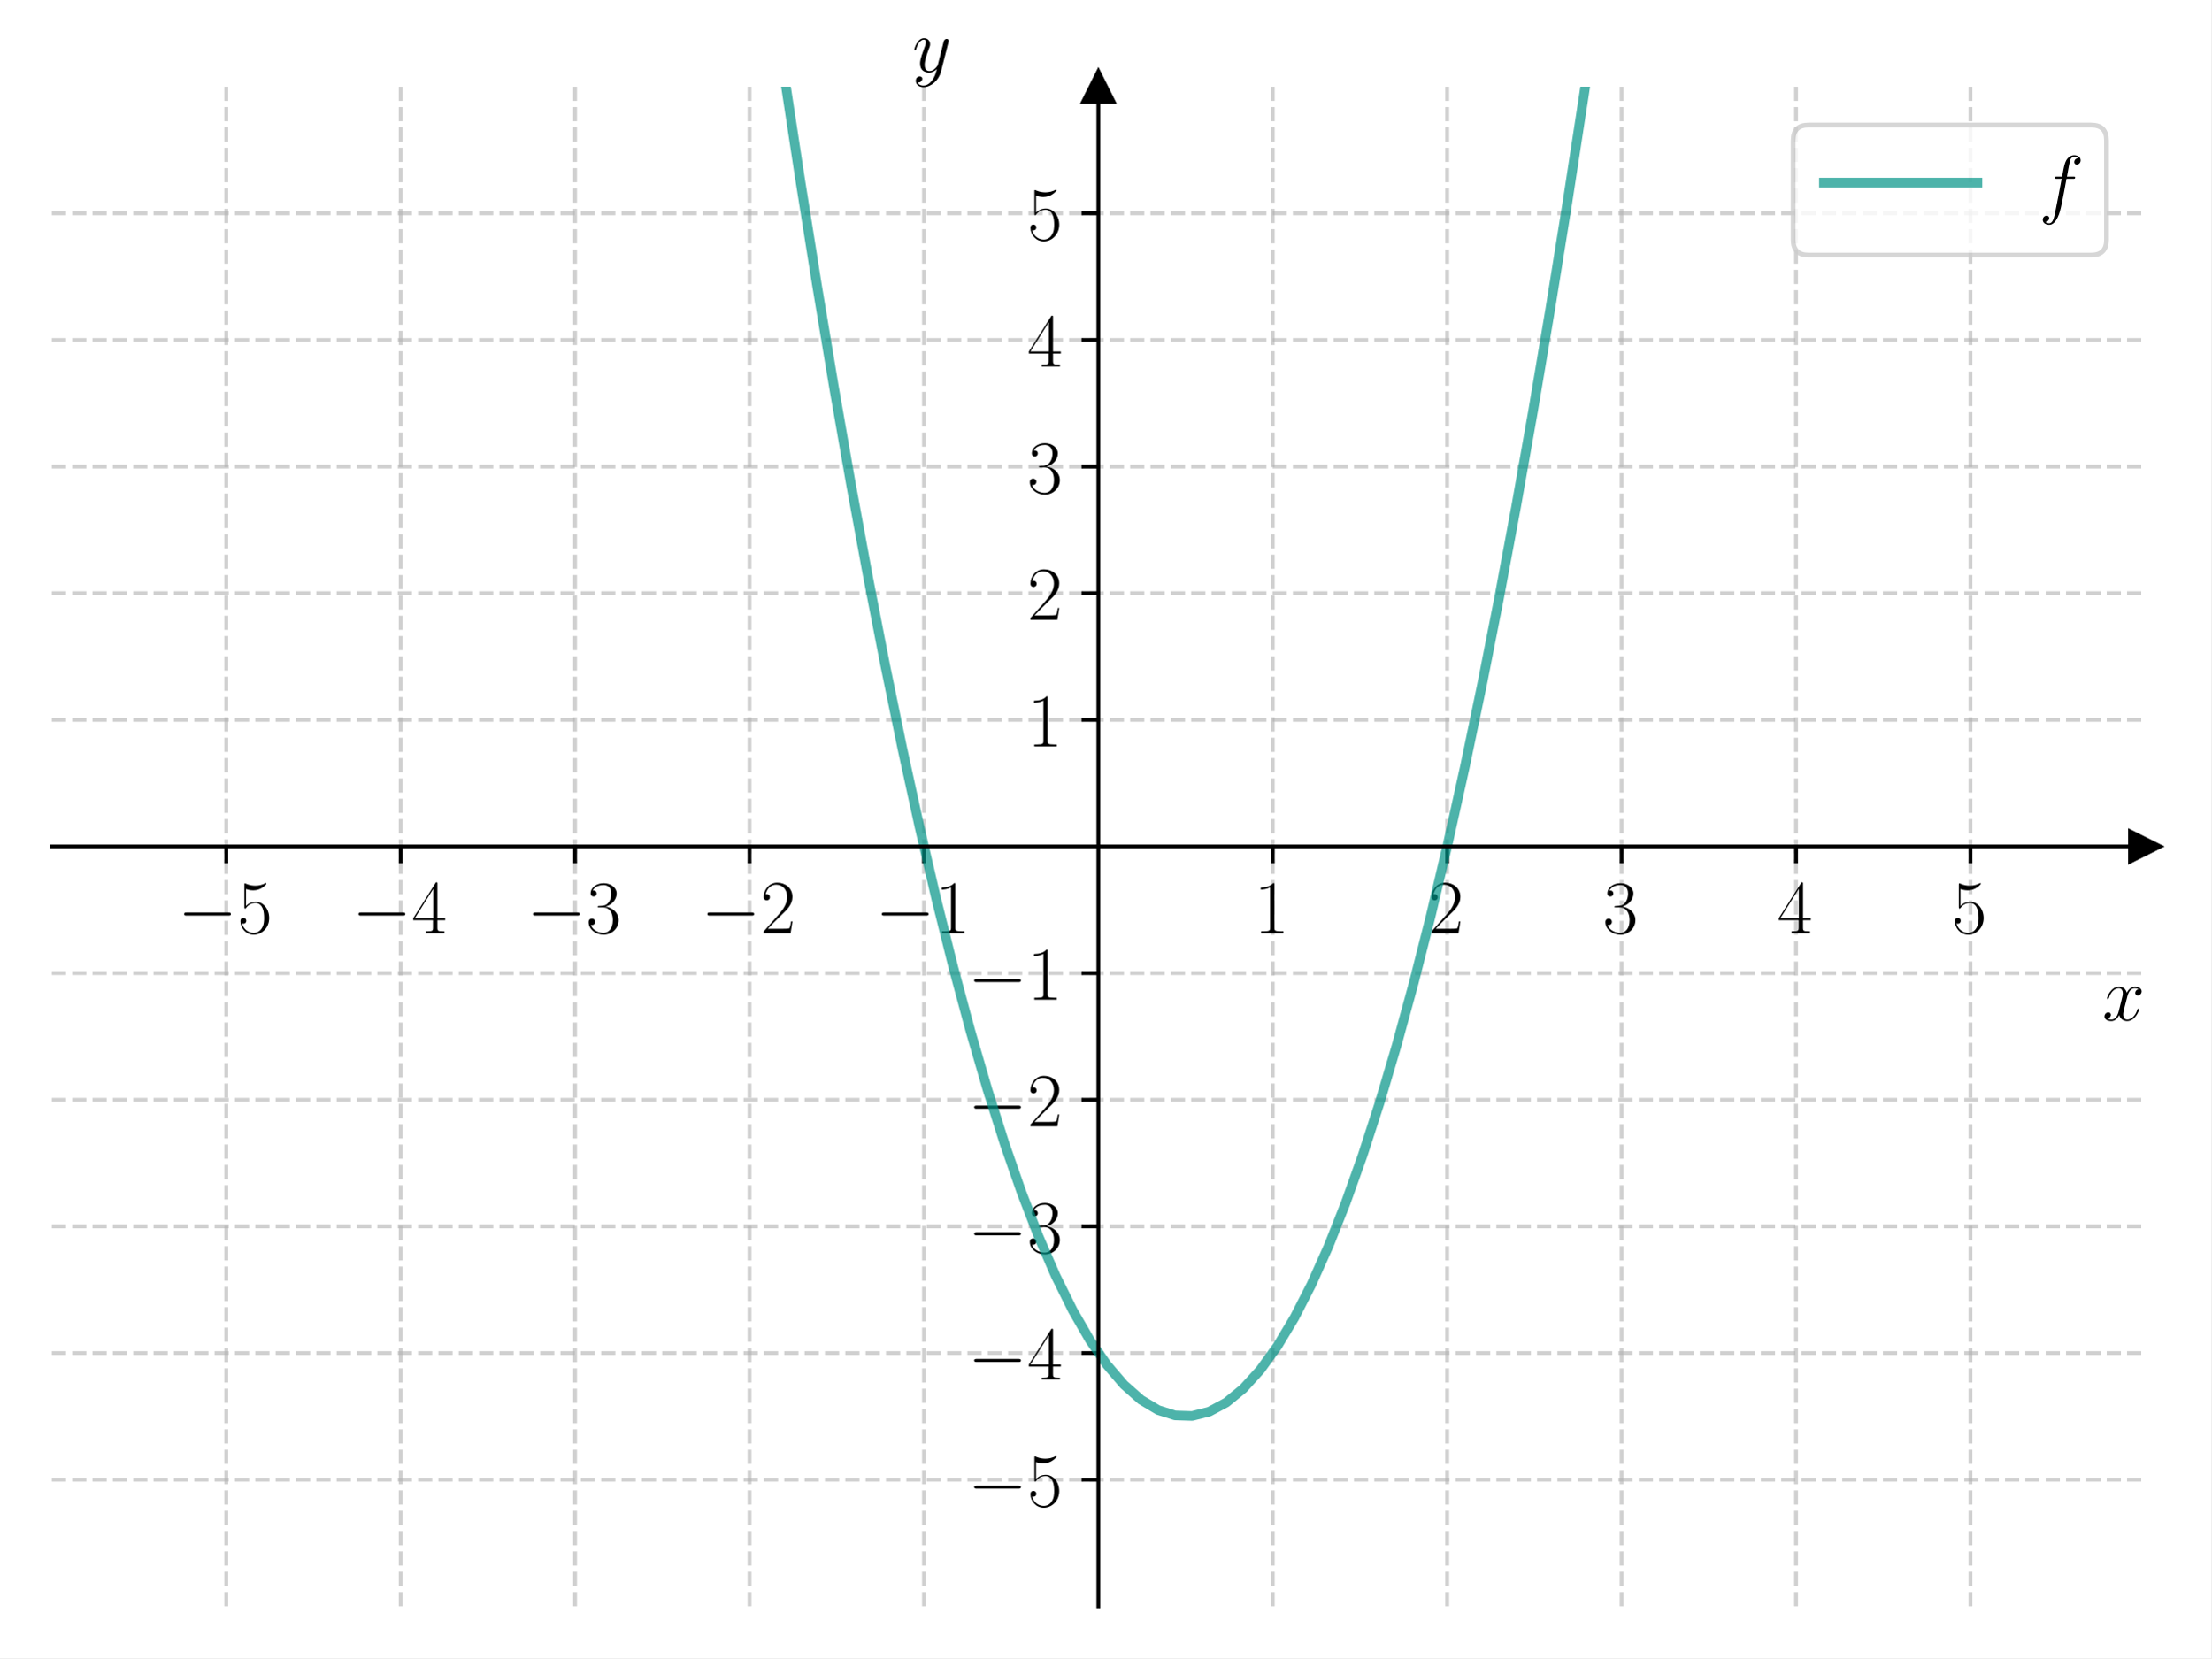
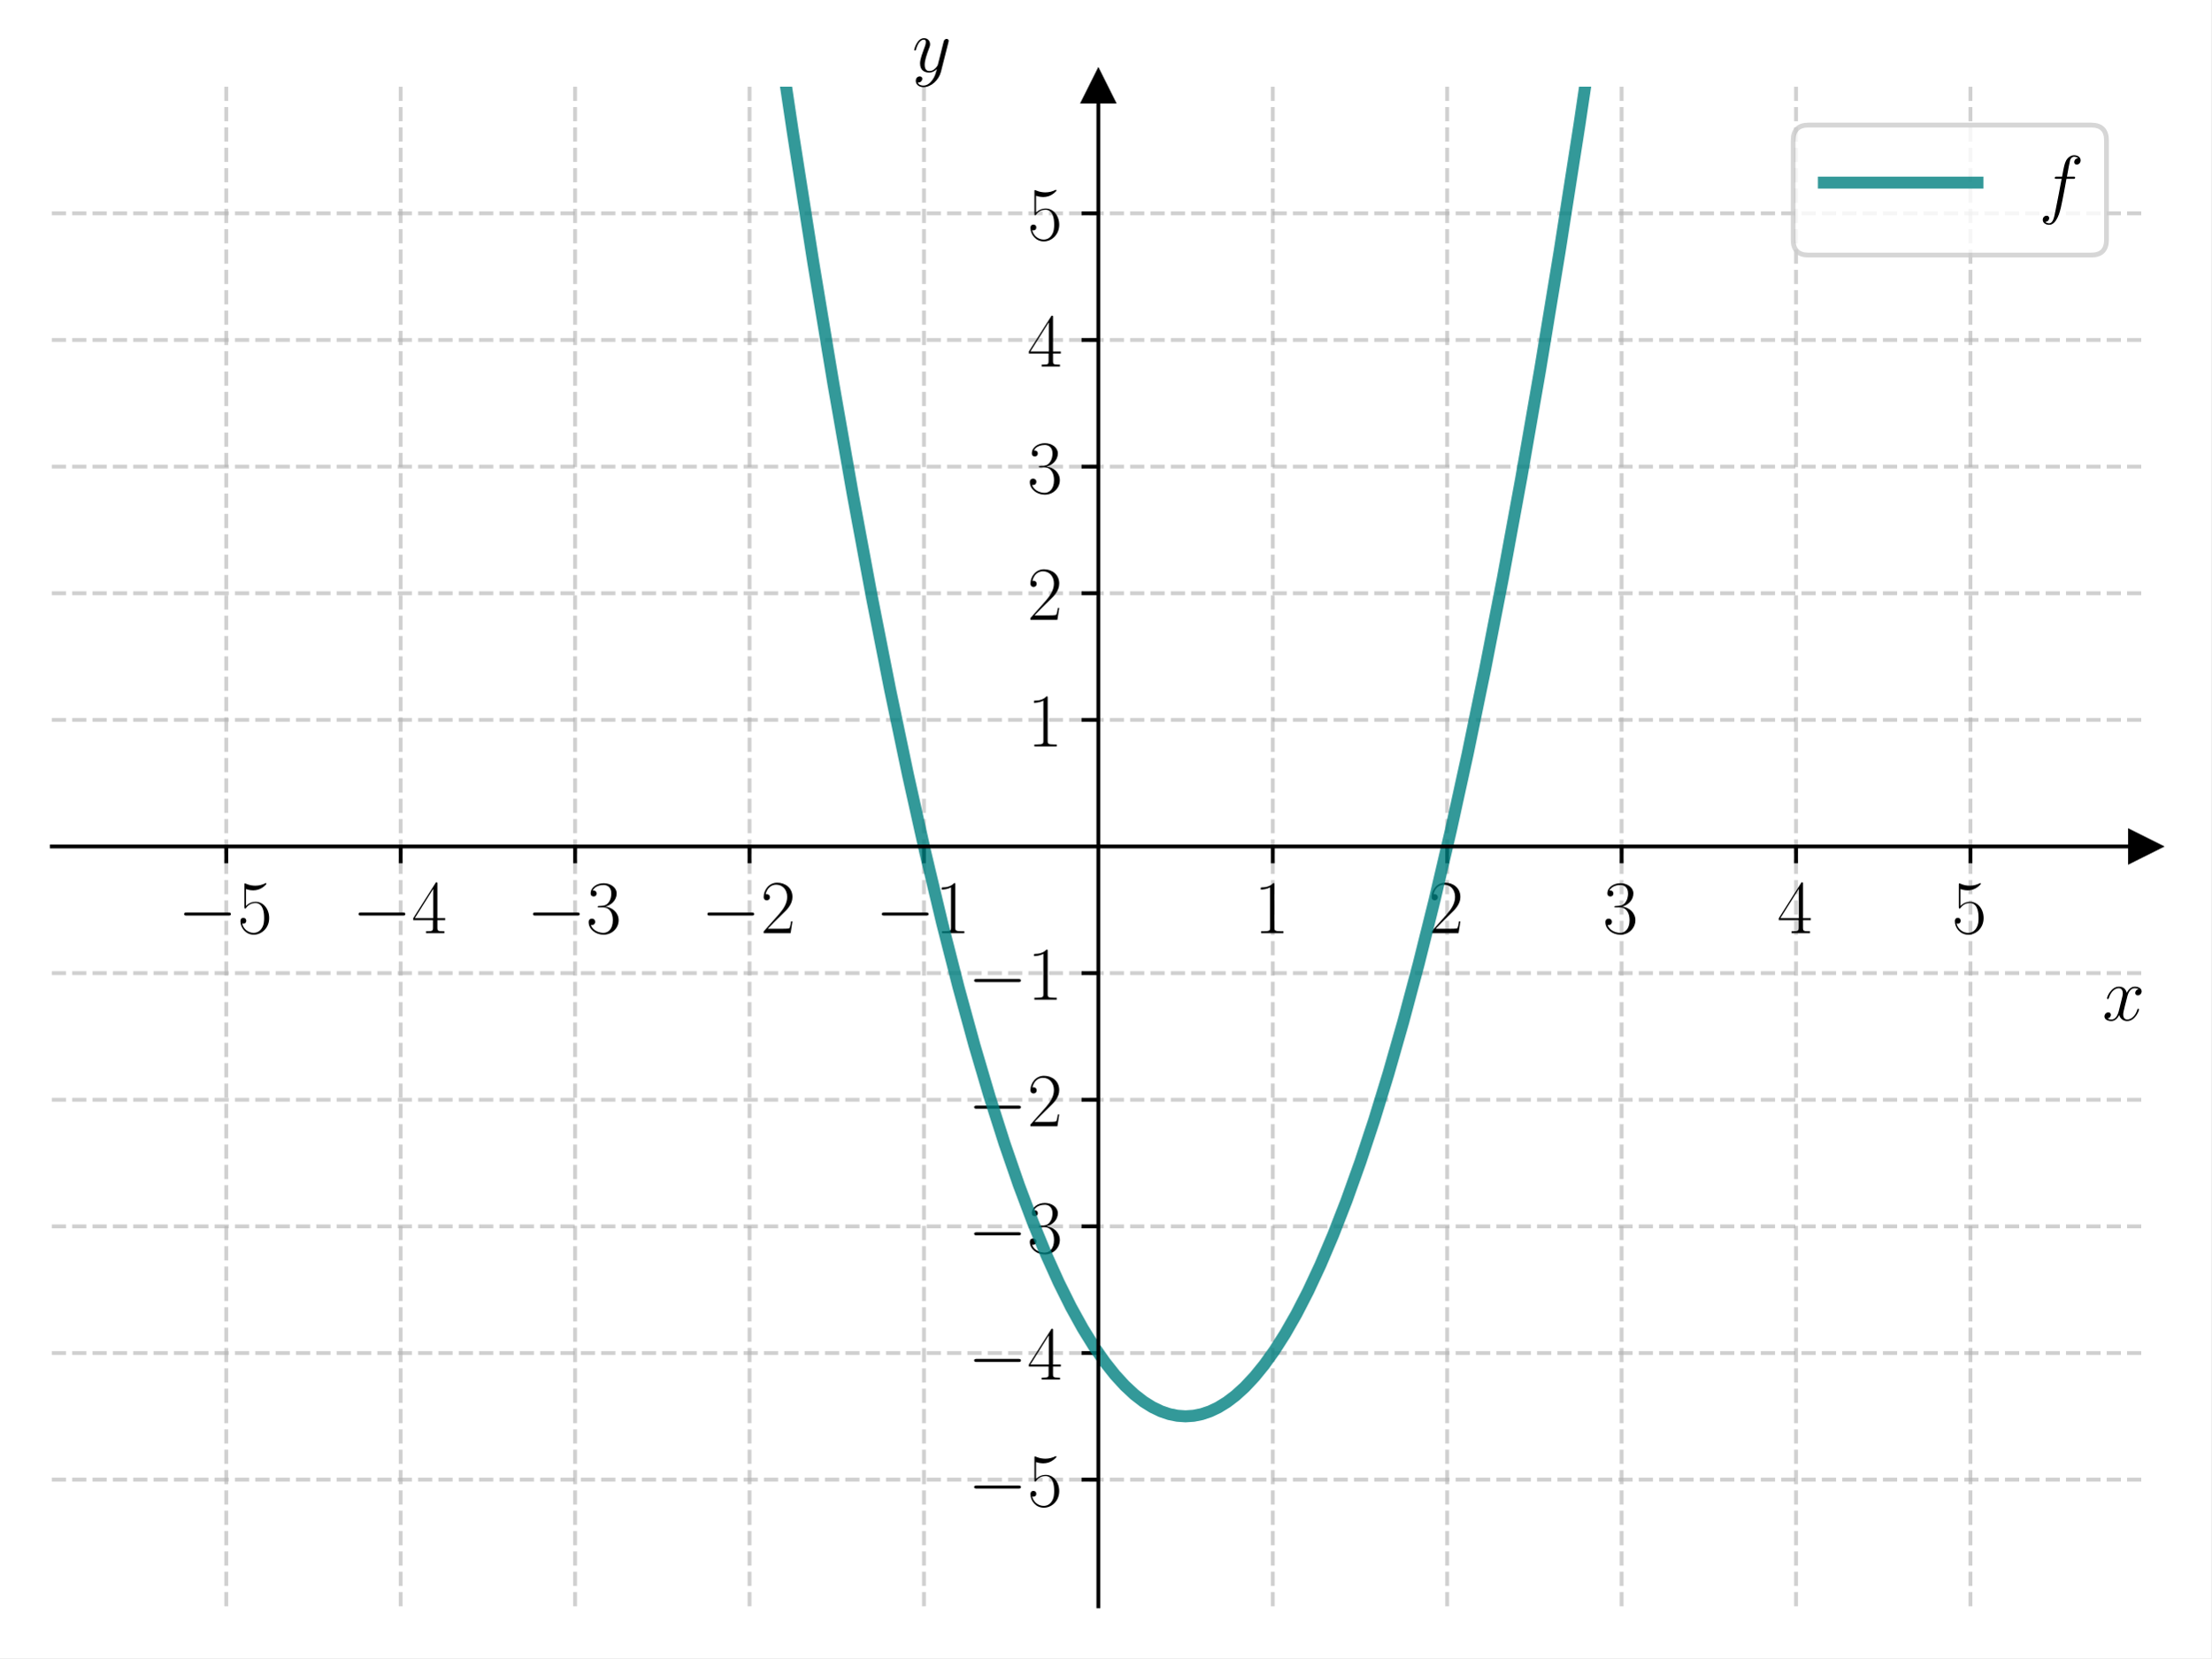
<svg xmlns="http://www.w3.org/2000/svg" xmlns:xlink="http://www.w3.org/1999/xlink" width="460.8pt" height="345.6pt" viewBox="0 0 460.8 345.6" version="1.1">
  <defs>
    <style type="text/css">*{stroke-linejoin: round; stroke-linecap: butt}</style>
  </defs>
  <g id="figure_1">
    <g id="patch_1">
      <path d="M 0 345.6  L 460.8 345.6  L 460.8 0  L 0 0  z " style="fill: #ffffff" />
    </g>
    <g id="axes_1">
      <g id="patch_2">
        <path d="M 10.8 334.8  L 447 334.8  L 447 18.065  L 10.8 18.065  z " style="fill: #ffffff" />
      </g>
      <g id="matplotlib.axis_1">
        <g id="xtick_1">
          <g id="line2d_1">
-             <path d="M 47.15 334.8  L 47.15 18.065  " clip-path="url(#pdd7a47e45d)" style="fill: none; stroke-dasharray: 2.96,1.28; stroke-dashoffset: 0; stroke: #b0b0b0; stroke-opacity: 0.6; stroke-width: 0.8" />
+             <path d="M 47.15 334.8  L 47.15 18.065  " clip-path="url(#pdc01268797)" style="fill: none; stroke-dasharray: 2.96,1.28; stroke-dashoffset: 0; stroke: #b0b0b0; stroke-opacity: 0.6; stroke-width: 0.8" />
          </g>
          <g id="line2d_2">
            <defs>
-               <path id="mc57080e86e" d="M 0 0  L 0 3.5  " style="stroke: #000000; stroke-width: 0.8" />
+               <path id="mf09cd96d51" d="M 0 0  L 0 3.5  " style="stroke: #000000; stroke-width: 0.8" />
            </defs>
            <g>
-               <use xlink:href="#mc57080e86e" x="47.15" y="176.432" style="stroke: #000000; stroke-width: 0.8" />
+               <use xlink:href="#mf09cd96d51" x="47.15" y="176.432" style="stroke: #000000; stroke-width: 0.8" />
            </g>
          </g>
          <g id="text_1">
            <g transform="translate(37.04901 194.5019) scale(0.16 -0.16)">
              <defs>
                <path id="CMSY10-0" d="M 4218 1472  C 4326 1472 4442 1472 4442 1600  C 4442 1728 4326 1728 4218 1728  L 755 1728  C 646 1728 531 1728 531 1600  C 531 1472 646 1472 755 1472  L 4218 1472  z " transform="scale(0.015625)" />
                <path id="CMR17-35" d="M 730 3692  C 794 3666 1056 3584 1325 3584  C 1920 3584 2246 3911 2432 4100  C 2432 4157 2432 4192 2394 4192  C 2387 4192 2374 4192 2323 4163  C 2099 4058 1837 3973 1517 3973  C 1325 3973 1037 3999 723 4139  C 653 4171 640 4171 634 4171  C 602 4171 595 4164 595 4037  L 595 2203  C 595 2089 595 2057 659 2057  C 691 2057 704 2070 736 2114  C 941 2401 1222 2522 1542 2522  C 1766 2522 2246 2382 2246 1289  C 2246 1085 2246 715 2054 421  C 1894 159 1645 25 1370 25  C 947 25 518 320 403 814  C 429 807 480 795 506 795  C 589 795 749 840 749 1038  C 749 1210 627 1280 506 1280  C 358 1280 262 1190 262 1011  C 262 454 704 -128 1382 -128  C 2042 -128 2669 440 2669 1264  C 2669 2030 2170 2624 1549 2624  C 1222 2624 947 2503 730 2274  L 730 3692  z " transform="scale(0.015625)" />
              </defs>
              <use xlink:href="#CMSY10-0" transform="scale(0.996264)" />
              <use xlink:href="#CMR17-35" transform="translate(77.48747 0) scale(0.996264)" />
            </g>
          </g>
        </g>
        <g id="xtick_2">
          <g id="line2d_3">
-             <path d="M 83.5 334.8  L 83.5 18.065  " clip-path="url(#pdd7a47e45d)" style="fill: none; stroke-dasharray: 2.96,1.28; stroke-dashoffset: 0; stroke: #b0b0b0; stroke-opacity: 0.6; stroke-width: 0.8" />
+             <path d="M 83.5 334.8  L 83.5 18.065  " clip-path="url(#pdc01268797)" style="fill: none; stroke-dasharray: 2.96,1.28; stroke-dashoffset: 0; stroke: #b0b0b0; stroke-opacity: 0.6; stroke-width: 0.8" />
          </g>
          <g id="line2d_4">
            <g>
-               <use xlink:href="#mc57080e86e" x="83.5" y="176.432" style="stroke: #000000; stroke-width: 0.8" />
+               <use xlink:href="#mf09cd96d51" x="83.5" y="176.432" style="stroke: #000000; stroke-width: 0.8" />
            </g>
          </g>
          <g id="text_2">
            <g transform="translate(73.39901 194.5019) scale(0.16 -0.16)">
              <defs>
                <path id="CMR17-34" d="M 2150 4122  C 2150 4256 2144 4256 2029 4256  L 128 1254  L 128 1088  L 1779 1088  L 1779 457  C 1779 224 1766 160 1318 160  L 1197 160  L 1197 0  C 1402 0 1747 0 1965 0  C 2182 0 2528 0 2733 0  L 2733 160  L 2611 160  C 2163 160 2150 224 2150 457  L 2150 1088  L 2803 1088  L 2803 1254  L 2150 1254  L 2150 4122  z M 1798 3703  L 1798 1254  L 256 1254  L 1798 3703  z " transform="scale(0.015625)" />
              </defs>
              <use xlink:href="#CMSY10-0" transform="scale(0.996264)" />
              <use xlink:href="#CMR17-34" transform="translate(77.48747 0) scale(0.996264)" />
            </g>
          </g>
        </g>
        <g id="xtick_3">
          <g id="line2d_5">
-             <path d="M 119.85 334.8  L 119.85 18.065  " clip-path="url(#pdd7a47e45d)" style="fill: none; stroke-dasharray: 2.96,1.28; stroke-dashoffset: 0; stroke: #b0b0b0; stroke-opacity: 0.6; stroke-width: 0.8" />
+             <path d="M 119.85 334.8  L 119.85 18.065  " clip-path="url(#pdc01268797)" style="fill: none; stroke-dasharray: 2.96,1.28; stroke-dashoffset: 0; stroke: #b0b0b0; stroke-opacity: 0.6; stroke-width: 0.8" />
          </g>
          <g id="line2d_6">
            <g>
-               <use xlink:href="#mc57080e86e" x="119.85" y="176.432" style="stroke: #000000; stroke-width: 0.8" />
+               <use xlink:href="#mf09cd96d51" x="119.85" y="176.432" style="stroke: #000000; stroke-width: 0.8" />
            </g>
          </g>
          <g id="text_3">
            <g transform="translate(109.749 194.5019) scale(0.16 -0.16)">
              <defs>
                <path id="CMR17-33" d="M 1414 2157  C 1984 2157 2234 1662 2234 1090  C 2234 320 1824 25 1453 25  C 1114 25 563 194 390 693  C 422 680 454 680 486 680  C 640 680 755 782 755 948  C 755 1133 614 1216 486 1216  C 378 1216 211 1165 211 926  C 211 335 787 -128 1466 -128  C 2176 -128 2720 430 2720 1085  C 2720 1707 2208 2157 1600 2227  C 2086 2328 2554 2756 2554 3329  C 2554 3820 2048 4179 1472 4179  C 890 4179 378 3829 378 3329  C 378 3110 544 3072 627 3072  C 762 3072 877 3155 877 3321  C 877 3486 762 3569 627 3569  C 602 3569 570 3569 544 3557  C 730 3959 1235 4032 1459 4032  C 1683 4032 2106 3925 2106 3320  C 2106 3143 2080 2828 1862 2550  C 1670 2304 1453 2304 1242 2284  C 1210 2284 1062 2269 1037 2269  C 992 2263 966 2257 966 2208  C 966 2163 973 2157 1101 2157  L 1414 2157  z " transform="scale(0.015625)" />
              </defs>
              <use xlink:href="#CMSY10-0" transform="scale(0.996264)" />
              <use xlink:href="#CMR17-33" transform="translate(77.48747 0) scale(0.996264)" />
            </g>
          </g>
        </g>
        <g id="xtick_4">
          <g id="line2d_7">
-             <path d="M 156.2 334.8  L 156.2 18.065  " clip-path="url(#pdd7a47e45d)" style="fill: none; stroke-dasharray: 2.96,1.28; stroke-dashoffset: 0; stroke: #b0b0b0; stroke-opacity: 0.6; stroke-width: 0.8" />
+             <path d="M 156.2 334.8  L 156.2 18.065  " clip-path="url(#pdc01268797)" style="fill: none; stroke-dasharray: 2.96,1.28; stroke-dashoffset: 0; stroke: #b0b0b0; stroke-opacity: 0.6; stroke-width: 0.8" />
          </g>
          <g id="line2d_8">
            <g>
-               <use xlink:href="#mc57080e86e" x="156.2" y="176.432" style="stroke: #000000; stroke-width: 0.8" />
+               <use xlink:href="#mf09cd96d51" x="156.2" y="176.432" style="stroke: #000000; stroke-width: 0.8" />
            </g>
          </g>
          <g id="text_4">
            <g transform="translate(146.099 194.5019) scale(0.16 -0.16)">
              <defs>
                <path id="CMR17-32" d="M 2669 989  L 2554 989  C 2490 536 2438 459 2413 420  C 2381 369 1920 369 1830 369  L 602 369  C 832 619 1280 1072 1824 1597  C 2214 1967 2669 2402 2669 3035  C 2669 3790 2067 4224 1395 4224  C 691 4224 262 3604 262 3030  C 262 2780 448 2748 525 2748  C 589 2748 781 2787 781 3010  C 781 3207 614 3264 525 3264  C 486 3264 448 3258 422 3245  C 544 3790 915 4058 1306 4058  C 1862 4058 2227 3617 2227 3035  C 2227 2479 1901 2000 1536 1584  L 262 146  L 262 0  L 2515 0  L 2669 989  z " transform="scale(0.015625)" />
              </defs>
              <use xlink:href="#CMSY10-0" transform="scale(0.996264)" />
              <use xlink:href="#CMR17-32" transform="translate(77.48747 0) scale(0.996264)" />
            </g>
          </g>
        </g>
        <g id="xtick_5">
          <g id="line2d_9">
-             <path d="M 192.55 334.8  L 192.55 18.065  " clip-path="url(#pdd7a47e45d)" style="fill: none; stroke-dasharray: 2.96,1.28; stroke-dashoffset: 0; stroke: #b0b0b0; stroke-opacity: 0.6; stroke-width: 0.8" />
+             <path d="M 192.55 334.8  L 192.55 18.065  " clip-path="url(#pdc01268797)" style="fill: none; stroke-dasharray: 2.96,1.28; stroke-dashoffset: 0; stroke: #b0b0b0; stroke-opacity: 0.6; stroke-width: 0.8" />
          </g>
          <g id="line2d_10">
            <g>
-               <use xlink:href="#mc57080e86e" x="192.55" y="176.432" style="stroke: #000000; stroke-width: 0.8" />
+               <use xlink:href="#mf09cd96d51" x="192.55" y="176.432" style="stroke: #000000; stroke-width: 0.8" />
            </g>
          </g>
          <g id="text_5">
            <g transform="translate(182.449 194.5019) scale(0.16 -0.16)">
              <defs>
                <path id="CMR17-31" d="M 1702 4058  C 1702 4192 1696 4192 1606 4192  C 1357 3916 979 3827 621 3827  C 602 3827 570 3827 563 3808  C 557 3795 557 3782 557 3648  C 755 3648 1088 3686 1344 3839  L 1344 461  C 1344 236 1331 160 781 160  L 589 160  L 589 0  C 896 0 1216 0 1523 0  C 1830 0 2150 0 2458 0  L 2458 160  L 2266 160  C 1715 160 1702 230 1702 458  L 1702 4058  z " transform="scale(0.015625)" />
              </defs>
              <use xlink:href="#CMSY10-0" transform="scale(0.996264)" />
              <use xlink:href="#CMR17-31" transform="translate(77.48747 0) scale(0.996264)" />
            </g>
          </g>
        </g>
        <g id="xtick_6">
          <g id="line2d_11">
-             <path d="M 265.25 334.8  L 265.25 18.065  " clip-path="url(#pdd7a47e45d)" style="fill: none; stroke-dasharray: 2.96,1.28; stroke-dashoffset: 0; stroke: #b0b0b0; stroke-opacity: 0.6; stroke-width: 0.8" />
+             <path d="M 265.25 334.8  L 265.25 18.065  " clip-path="url(#pdc01268797)" style="fill: none; stroke-dasharray: 2.96,1.28; stroke-dashoffset: 0; stroke: #b0b0b0; stroke-opacity: 0.6; stroke-width: 0.8" />
          </g>
          <g id="line2d_12">
            <g>
-               <use xlink:href="#mc57080e86e" x="265.25" y="176.432" style="stroke: #000000; stroke-width: 0.8" />
+               <use xlink:href="#mf09cd96d51" x="265.25" y="176.432" style="stroke: #000000; stroke-width: 0.8" />
            </g>
          </g>
          <g id="text_6">
            <g transform="translate(261.348 194.5019) scale(0.16 -0.16)">
              <use xlink:href="#CMR17-31" transform="scale(0.996264)" />
            </g>
          </g>
        </g>
        <g id="xtick_7">
          <g id="line2d_13">
-             <path d="M 301.6 334.8  L 301.6 18.065  " clip-path="url(#pdd7a47e45d)" style="fill: none; stroke-dasharray: 2.96,1.28; stroke-dashoffset: 0; stroke: #b0b0b0; stroke-opacity: 0.6; stroke-width: 0.8" />
+             <path d="M 301.6 334.8  L 301.6 18.065  " clip-path="url(#pdc01268797)" style="fill: none; stroke-dasharray: 2.96,1.28; stroke-dashoffset: 0; stroke: #b0b0b0; stroke-opacity: 0.6; stroke-width: 0.8" />
          </g>
          <g id="line2d_14">
            <g>
-               <use xlink:href="#mc57080e86e" x="301.6" y="176.432" style="stroke: #000000; stroke-width: 0.8" />
+               <use xlink:href="#mf09cd96d51" x="301.6" y="176.432" style="stroke: #000000; stroke-width: 0.8" />
            </g>
          </g>
          <g id="text_7">
            <g transform="translate(297.698 194.5019) scale(0.16 -0.16)">
              <use xlink:href="#CMR17-32" transform="scale(0.996264)" />
            </g>
          </g>
        </g>
        <g id="xtick_8">
          <g id="line2d_15">
-             <path d="M 337.95 334.8  L 337.95 18.065  " clip-path="url(#pdd7a47e45d)" style="fill: none; stroke-dasharray: 2.96,1.28; stroke-dashoffset: 0; stroke: #b0b0b0; stroke-opacity: 0.6; stroke-width: 0.8" />
+             <path d="M 337.95 334.8  L 337.95 18.065  " clip-path="url(#pdc01268797)" style="fill: none; stroke-dasharray: 2.96,1.28; stroke-dashoffset: 0; stroke: #b0b0b0; stroke-opacity: 0.6; stroke-width: 0.8" />
          </g>
          <g id="line2d_16">
            <g>
-               <use xlink:href="#mc57080e86e" x="337.95" y="176.432" style="stroke: #000000; stroke-width: 0.8" />
+               <use xlink:href="#mf09cd96d51" x="337.95" y="176.432" style="stroke: #000000; stroke-width: 0.8" />
            </g>
          </g>
          <g id="text_8">
            <g transform="translate(334.048 194.5019) scale(0.16 -0.16)">
              <use xlink:href="#CMR17-33" transform="scale(0.996264)" />
            </g>
          </g>
        </g>
        <g id="xtick_9">
          <g id="line2d_17">
-             <path d="M 374.3 334.8  L 374.3 18.065  " clip-path="url(#pdd7a47e45d)" style="fill: none; stroke-dasharray: 2.96,1.28; stroke-dashoffset: 0; stroke: #b0b0b0; stroke-opacity: 0.6; stroke-width: 0.8" />
+             <path d="M 374.3 334.8  L 374.3 18.065  " clip-path="url(#pdc01268797)" style="fill: none; stroke-dasharray: 2.96,1.28; stroke-dashoffset: 0; stroke: #b0b0b0; stroke-opacity: 0.6; stroke-width: 0.8" />
          </g>
          <g id="line2d_18">
            <g>
-               <use xlink:href="#mc57080e86e" x="374.3" y="176.432" style="stroke: #000000; stroke-width: 0.8" />
+               <use xlink:href="#mf09cd96d51" x="374.3" y="176.432" style="stroke: #000000; stroke-width: 0.8" />
            </g>
          </g>
          <g id="text_9">
            <g transform="translate(370.398 194.5019) scale(0.16 -0.16)">
              <use xlink:href="#CMR17-34" transform="scale(0.996264)" />
            </g>
          </g>
        </g>
        <g id="xtick_10">
          <g id="line2d_19">
-             <path d="M 410.65 334.8  L 410.65 18.065  " clip-path="url(#pdd7a47e45d)" style="fill: none; stroke-dasharray: 2.96,1.28; stroke-dashoffset: 0; stroke: #b0b0b0; stroke-opacity: 0.6; stroke-width: 0.8" />
+             <path d="M 410.65 334.8  L 410.65 18.065  " clip-path="url(#pdc01268797)" style="fill: none; stroke-dasharray: 2.96,1.28; stroke-dashoffset: 0; stroke: #b0b0b0; stroke-opacity: 0.6; stroke-width: 0.8" />
          </g>
          <g id="line2d_20">
            <g>
-               <use xlink:href="#mc57080e86e" x="410.65" y="176.432" style="stroke: #000000; stroke-width: 0.8" />
+               <use xlink:href="#mf09cd96d51" x="410.65" y="176.432" style="stroke: #000000; stroke-width: 0.8" />
            </g>
          </g>
          <g id="text_10">
            <g transform="translate(406.748 194.5019) scale(0.16 -0.16)">
              <use xlink:href="#CMR17-35" transform="scale(0.996264)" />
            </g>
          </g>
        </g>
        <g id="text_11">
          <g transform="translate(438.1306 212.6709) scale(0.16 -0.16)">
            <defs>
              <path id="CMMI12-78" d="M 3034 2606  C 2829 2567 2752 2414 2752 2293  C 2752 2139 2874 2088 2963 2088  C 3155 2088 3290 2254 3290 2427  C 3290 2695 2982 2816 2714 2816  C 2323 2816 2106 2433 2048 2312  C 1901 2816 1504 2816 1389 2816  C 736 2816 390 1980 390 1839  C 390 1814 416 1782 461 1782  C 512 1782 525 1820 538 1846  C 755 2555 1184 2689 1370 2689  C 1658 2689 1715 2420 1715 2267  C 1715 2127 1677 1980 1600 1673  L 1382 798  C 1286 415 1101 64 762 64  C 730 64 570 64 435 147  C 666 192 717 383 717 460  C 717 588 621 664 499 664  C 346 664 179 530 179 326  C 179 57 480 -64 755 -64  C 1062 -64 1280 179 1414 441  C 1517 64 1837 -64 2074 -64  C 2726 -64 3072 773 3072 913  C 3072 945 3046 971 3008 971  C 2950 971 2944 939 2925 888  C 2752 326 2381 64 2093 64  C 1869 64 1747 230 1747 492  C 1747 632 1773 734 1875 1156  L 2099 2024  C 2195 2408 2413 2689 2707 2689  C 2720 2689 2899 2689 3034 2606  z " transform="scale(0.015625)" />
            </defs>
            <use xlink:href="#CMMI12-78" transform="scale(0.996264)" />
          </g>
        </g>
      </g>
      <g id="matplotlib.axis_2">
        <g id="ytick_1">
          <g id="line2d_21">
-             <path d="M 10.8 308.405  L 447 308.405  " clip-path="url(#pdd7a47e45d)" style="fill: none; stroke-dasharray: 2.96,1.28; stroke-dashoffset: 0; stroke: #b0b0b0; stroke-opacity: 0.6; stroke-width: 0.8" />
+             <path d="M 10.8 308.405  L 447 308.405  " clip-path="url(#pdc01268797)" style="fill: none; stroke-dasharray: 2.96,1.28; stroke-dashoffset: 0; stroke: #b0b0b0; stroke-opacity: 0.6; stroke-width: 0.8" />
          </g>
          <g id="line2d_22">
            <defs>
-               <path id="mbe2502c7eb" d="M 0 0  L -3.5 0  " style="stroke: #000000; stroke-width: 0.8" />
+               <path id="mb30e6733e7" d="M 0 0  L -3.5 0  " style="stroke: #000000; stroke-width: 0.8" />
            </defs>
            <g>
-               <use xlink:href="#mbe2502c7eb" x="228.9" y="308.405" style="stroke: #000000; stroke-width: 0.8" />
+               <use xlink:href="#mb30e6733e7" x="228.9" y="308.405" style="stroke: #000000; stroke-width: 0.8" />
            </g>
          </g>
          <g id="text_12">
            <g transform="translate(201.698 313.9402) scale(0.16 -0.16)">
              <use xlink:href="#CMSY10-0" transform="scale(0.996264)" />
              <use xlink:href="#CMR17-35" transform="translate(77.48747 0) scale(0.996264)" />
            </g>
          </g>
        </g>
        <g id="ytick_2">
          <g id="line2d_23">
-             <path d="M 10.8 282.011  L 447 282.011  " clip-path="url(#pdd7a47e45d)" style="fill: none; stroke-dasharray: 2.96,1.28; stroke-dashoffset: 0; stroke: #b0b0b0; stroke-opacity: 0.6; stroke-width: 0.8" />
+             <path d="M 10.8 282.011  L 447 282.011  " clip-path="url(#pdc01268797)" style="fill: none; stroke-dasharray: 2.96,1.28; stroke-dashoffset: 0; stroke: #b0b0b0; stroke-opacity: 0.6; stroke-width: 0.8" />
          </g>
          <g id="line2d_24">
            <g>
-               <use xlink:href="#mbe2502c7eb" x="228.9" y="282.011" style="stroke: #000000; stroke-width: 0.8" />
+               <use xlink:href="#mb30e6733e7" x="228.9" y="282.011" style="stroke: #000000; stroke-width: 0.8" />
            </g>
          </g>
          <g id="text_13">
            <g transform="translate(201.698 287.5455) scale(0.16 -0.16)">
              <use xlink:href="#CMSY10-0" transform="scale(0.996264)" />
              <use xlink:href="#CMR17-34" transform="translate(77.48747 0) scale(0.996264)" />
            </g>
          </g>
        </g>
        <g id="ytick_3">
          <g id="line2d_25">
-             <path d="M 10.8 255.616  L 447 255.616  " clip-path="url(#pdd7a47e45d)" style="fill: none; stroke-dasharray: 2.96,1.28; stroke-dashoffset: 0; stroke: #b0b0b0; stroke-opacity: 0.6; stroke-width: 0.8" />
+             <path d="M 10.8 255.616  L 447 255.616  " clip-path="url(#pdc01268797)" style="fill: none; stroke-dasharray: 2.96,1.28; stroke-dashoffset: 0; stroke: #b0b0b0; stroke-opacity: 0.6; stroke-width: 0.8" />
          </g>
          <g id="line2d_26">
            <g>
-               <use xlink:href="#mbe2502c7eb" x="228.9" y="255.616" style="stroke: #000000; stroke-width: 0.8" />
+               <use xlink:href="#mb30e6733e7" x="228.9" y="255.616" style="stroke: #000000; stroke-width: 0.8" />
            </g>
          </g>
          <g id="text_14">
            <g transform="translate(201.698 261.1509) scale(0.16 -0.16)">
              <use xlink:href="#CMSY10-0" transform="scale(0.996264)" />
              <use xlink:href="#CMR17-33" transform="translate(77.48747 0) scale(0.996264)" />
            </g>
          </g>
        </g>
        <g id="ytick_4">
          <g id="line2d_27">
-             <path d="M 10.8 229.222  L 447 229.222  " clip-path="url(#pdd7a47e45d)" style="fill: none; stroke-dasharray: 2.96,1.28; stroke-dashoffset: 0; stroke: #b0b0b0; stroke-opacity: 0.6; stroke-width: 0.8" />
+             <path d="M 10.8 229.222  L 447 229.222  " clip-path="url(#pdc01268797)" style="fill: none; stroke-dasharray: 2.96,1.28; stroke-dashoffset: 0; stroke: #b0b0b0; stroke-opacity: 0.6; stroke-width: 0.8" />
          </g>
          <g id="line2d_28">
            <g>
-               <use xlink:href="#mbe2502c7eb" x="228.9" y="229.222" style="stroke: #000000; stroke-width: 0.8" />
+               <use xlink:href="#mb30e6733e7" x="228.9" y="229.222" style="stroke: #000000; stroke-width: 0.8" />
            </g>
          </g>
          <g id="text_15">
            <g transform="translate(201.698 234.7563) scale(0.16 -0.16)">
              <use xlink:href="#CMSY10-0" transform="scale(0.996264)" />
              <use xlink:href="#CMR17-32" transform="translate(77.48747 0) scale(0.996264)" />
            </g>
          </g>
        </g>
        <g id="ytick_5">
          <g id="line2d_29">
-             <path d="M 10.8 202.827  L 447 202.827  " clip-path="url(#pdd7a47e45d)" style="fill: none; stroke-dasharray: 2.96,1.28; stroke-dashoffset: 0; stroke: #b0b0b0; stroke-opacity: 0.6; stroke-width: 0.8" />
+             <path d="M 10.8 202.827  L 447 202.827  " clip-path="url(#pdc01268797)" style="fill: none; stroke-dasharray: 2.96,1.28; stroke-dashoffset: 0; stroke: #b0b0b0; stroke-opacity: 0.6; stroke-width: 0.8" />
          </g>
          <g id="line2d_30">
            <g>
-               <use xlink:href="#mbe2502c7eb" x="228.9" y="202.827" style="stroke: #000000; stroke-width: 0.8" />
+               <use xlink:href="#mb30e6733e7" x="228.9" y="202.827" style="stroke: #000000; stroke-width: 0.8" />
            </g>
          </g>
          <g id="text_16">
            <g transform="translate(201.698 208.3617) scale(0.16 -0.16)">
              <use xlink:href="#CMSY10-0" transform="scale(0.996264)" />
              <use xlink:href="#CMR17-31" transform="translate(77.48747 0) scale(0.996264)" />
            </g>
          </g>
        </g>
        <g id="ytick_6">
          <g id="line2d_31">
-             <path d="M 10.8 150.038  L 447 150.038  " clip-path="url(#pdd7a47e45d)" style="fill: none; stroke-dasharray: 2.96,1.28; stroke-dashoffset: 0; stroke: #b0b0b0; stroke-opacity: 0.6; stroke-width: 0.8" />
+             <path d="M 10.8 150.038  L 447 150.038  " clip-path="url(#pdc01268797)" style="fill: none; stroke-dasharray: 2.96,1.28; stroke-dashoffset: 0; stroke: #b0b0b0; stroke-opacity: 0.6; stroke-width: 0.8" />
          </g>
          <g id="line2d_32">
            <g>
-               <use xlink:href="#mbe2502c7eb" x="228.9" y="150.038" style="stroke: #000000; stroke-width: 0.8" />
+               <use xlink:href="#mb30e6733e7" x="228.9" y="150.038" style="stroke: #000000; stroke-width: 0.8" />
            </g>
          </g>
          <g id="text_17">
            <g transform="translate(214.096 155.5724) scale(0.16 -0.16)">
              <use xlink:href="#CMR17-31" transform="scale(0.996264)" />
            </g>
          </g>
        </g>
        <g id="ytick_7">
          <g id="line2d_33">
-             <path d="M 10.8 123.643  L 447 123.643  " clip-path="url(#pdd7a47e45d)" style="fill: none; stroke-dasharray: 2.96,1.28; stroke-dashoffset: 0; stroke: #b0b0b0; stroke-opacity: 0.6; stroke-width: 0.8" />
+             <path d="M 10.8 123.643  L 447 123.643  " clip-path="url(#pdc01268797)" style="fill: none; stroke-dasharray: 2.96,1.28; stroke-dashoffset: 0; stroke: #b0b0b0; stroke-opacity: 0.6; stroke-width: 0.8" />
          </g>
          <g id="line2d_34">
            <g>
-               <use xlink:href="#mbe2502c7eb" x="228.9" y="123.643" style="stroke: #000000; stroke-width: 0.8" />
+               <use xlink:href="#mb30e6733e7" x="228.9" y="123.643" style="stroke: #000000; stroke-width: 0.8" />
            </g>
          </g>
          <g id="text_18">
            <g transform="translate(214.096 129.1778) scale(0.16 -0.16)">
              <use xlink:href="#CMR17-32" transform="scale(0.996264)" />
            </g>
          </g>
        </g>
        <g id="ytick_8">
          <g id="line2d_35">
-             <path d="M 10.8 97.248  L 447 97.248  " clip-path="url(#pdd7a47e45d)" style="fill: none; stroke-dasharray: 2.96,1.28; stroke-dashoffset: 0; stroke: #b0b0b0; stroke-opacity: 0.6; stroke-width: 0.8" />
+             <path d="M 10.8 97.248  L 447 97.248  " clip-path="url(#pdc01268797)" style="fill: none; stroke-dasharray: 2.96,1.28; stroke-dashoffset: 0; stroke: #b0b0b0; stroke-opacity: 0.6; stroke-width: 0.8" />
          </g>
          <g id="line2d_36">
            <g>
-               <use xlink:href="#mbe2502c7eb" x="228.9" y="97.248" style="stroke: #000000; stroke-width: 0.8" />
+               <use xlink:href="#mb30e6733e7" x="228.9" y="97.248" style="stroke: #000000; stroke-width: 0.8" />
            </g>
          </g>
          <g id="text_19">
            <g transform="translate(214.096 102.7832) scale(0.16 -0.16)">
              <use xlink:href="#CMR17-33" transform="scale(0.996264)" />
            </g>
          </g>
        </g>
        <g id="ytick_9">
          <g id="line2d_37">
-             <path d="M 10.8 70.854  L 447 70.854  " clip-path="url(#pdd7a47e45d)" style="fill: none; stroke-dasharray: 2.96,1.28; stroke-dashoffset: 0; stroke: #b0b0b0; stroke-opacity: 0.6; stroke-width: 0.8" />
+             <path d="M 10.8 70.854  L 447 70.854  " clip-path="url(#pdc01268797)" style="fill: none; stroke-dasharray: 2.96,1.28; stroke-dashoffset: 0; stroke: #b0b0b0; stroke-opacity: 0.6; stroke-width: 0.8" />
          </g>
          <g id="line2d_38">
            <g>
-               <use xlink:href="#mbe2502c7eb" x="228.9" y="70.854" style="stroke: #000000; stroke-width: 0.8" />
+               <use xlink:href="#mb30e6733e7" x="228.9" y="70.854" style="stroke: #000000; stroke-width: 0.8" />
            </g>
          </g>
          <g id="text_20">
            <g transform="translate(214.096 76.38857) scale(0.16 -0.16)">
              <use xlink:href="#CMR17-34" transform="scale(0.996264)" />
            </g>
          </g>
        </g>
        <g id="ytick_10">
          <g id="line2d_39">
-             <path d="M 10.8 44.459  L 447 44.459  " clip-path="url(#pdd7a47e45d)" style="fill: none; stroke-dasharray: 2.96,1.28; stroke-dashoffset: 0; stroke: #b0b0b0; stroke-opacity: 0.6; stroke-width: 0.8" />
+             <path d="M 10.8 44.459  L 447 44.459  " clip-path="url(#pdc01268797)" style="fill: none; stroke-dasharray: 2.96,1.28; stroke-dashoffset: 0; stroke: #b0b0b0; stroke-opacity: 0.6; stroke-width: 0.8" />
          </g>
          <g id="line2d_40">
            <g>
-               <use xlink:href="#mbe2502c7eb" x="228.9" y="44.459" style="stroke: #000000; stroke-width: 0.8" />
+               <use xlink:href="#mb30e6733e7" x="228.9" y="44.459" style="stroke: #000000; stroke-width: 0.8" />
            </g>
          </g>
          <g id="text_21">
            <g transform="translate(214.096 49.99395) scale(0.16 -0.16)">
              <use xlink:href="#CMR17-35" transform="scale(0.996264)" />
            </g>
          </g>
        </g>
        <g id="text_22">
          <g transform="translate(190.0877 14.96506) scale(0.16 -0.16)">
            <defs>
              <path id="CMMI12-79" d="M 1683 -700  C 1510 -939 1261 -1152 947 -1152  C 870 -1152 563 -1152 467 -889  C 486 -895 518 -895 531 -895  C 723 -895 851 -729 851 -582  C 851 -435 730 -384 634 -384  C 531 -384 307 -458 307 -759  C 307 -1071 582 -1286 947 -1286  C 1587 -1286 2234 -700 2413 6  L 3040 2485  C 3046 2517 3059 2556 3059 2594  C 3059 2689 2982 2753 2886 2753  C 2829 2753 2694 2727 2643 2535  L 2170 658  C 2138 543 2138 530 2086 460  C 1958 281 1747 64 1440 64  C 1082 64 1050 415 1050 588  C 1050 952 1222 1443 1395 1903  C 1466 2088 1504 2178 1504 2305  C 1504 2574 1312 2816 998 2816  C 410 2816 173 1890 173 1839  C 173 1814 198 1782 243 1782  C 301 1782 307 1807 333 1897  C 486 2433 730 2689 979 2689  C 1037 2689 1146 2689 1146 2478  C 1146 2312 1075 2127 979 1884  C 666 1047 666 837 666 683  C 666 77 1101 -64 1421 -64  C 1606 -64 1837 -6 2061 230  L 2067 224  C 1971 -147 1907 -392 1683 -700  z " transform="scale(0.015625)" />
            </defs>
            <use xlink:href="#CMMI12-79" transform="scale(0.996264)" />
          </g>
        </g>
      </g>
      <g id="line2d_41">
        <defs>
-           <path id="m4fee2ed0d3" d="M 3 0  L -3 -3  L -3 3  z " style="stroke: #000000; stroke-linejoin: miter" />
+           <path id="md343b492bd" d="M 3 0  L -3 -3  L -3 3  z " style="stroke: #000000; stroke-linejoin: miter" />
        </defs>
        <g>
-           <use xlink:href="#m4fee2ed0d3" x="447" y="176.432" style="stroke: #000000; stroke-linejoin: miter" />
+           <use xlink:href="#md343b492bd" x="447" y="176.432" style="stroke: #000000; stroke-linejoin: miter" />
        </g>
      </g>
      <g id="line2d_42">
        <defs>
-           <path id="m6bbaed27a1" d="M 0 -3  L -3 3  L 3 3  z " style="stroke: #000000; stroke-linejoin: miter" />
+           <path id="m9728a6c09c" d="M 0 -3  L -3 3  L 3 3  z " style="stroke: #000000; stroke-linejoin: miter" />
        </defs>
        <g>
-           <use xlink:href="#m6bbaed27a1" x="228.9" y="18.065" style="stroke: #000000; stroke-linejoin: miter" />
+           <use xlink:href="#m9728a6c09c" x="228.9" y="18.065" style="stroke: #000000; stroke-linejoin: miter" />
        </g>
      </g>
      <g id="line2d_43">
-         <path d="M 160.987 -1  L 163.164 13.908  L 166.718 37.227  L 170.271 59.538  L 173.824 80.84  L 177.378 101.133  L 180.931 120.417  L 184.484 138.692  L 188.037 155.958  L 191.591 172.216  L 195.144 187.464  L 198.697 201.704  L 202.25 214.935  L 205.804 227.157  L 209.357 238.371  L 212.91 248.575  L 216.464 257.771  L 220.017 265.958  L 223.57 273.135  L 227.123 279.305  L 230.677 284.465  L 234.23 288.616  L 237.783 291.759  L 241.336 293.892  L 244.89 295.017  L 248.443 295.133  L 251.996 294.24  L 255.55 292.339  L 259.103 289.428  L 262.656 285.509  L 266.209 280.581  L 269.763 274.644  L 273.316 267.698  L 276.869 259.743  L 280.422 250.779  L 283.976 240.807  L 287.529 229.826  L 291.082 217.836  L 294.636 204.837  L 298.189 190.829  L 301.742 175.812  L 305.295 159.787  L 308.849 142.752  L 312.402 124.709  L 315.955 105.657  L 319.509 85.596  L 323.062 64.527  L 326.615 42.448  L 330.168 19.361  L 333.171 -1  " clip-path="url(#pdd7a47e45d)" style="fill: none; stroke: #029386; stroke-opacity: 0.7; stroke-width: 2; stroke-linecap: square" />
+         <path d="M 160.97 -1  L 165.254 27.745  L 169.515 54.876  L 173.669 79.932  L 177.717 103.019  L 181.658 124.241  L 185.493 143.697  L 189.221 161.487  L 192.843 177.705  L 196.358 192.444  L 199.767 205.793  L 203.069 217.84  L 206.264 228.668  L 209.354 238.36  L 212.336 246.995  L 215.212 254.647  L 217.982 261.392  L 220.645 267.299  L 223.201 272.437  L 225.651 276.871  L 227.995 280.663  L 230.232 283.874  L 232.362 286.559  L 234.386 288.775  L 236.41 290.664  L 238.327 292.151  L 240.138 293.285  L 241.949 294.158  L 243.653 294.74  L 245.357 295.09  L 247.062 295.208  L 248.766 295.094  L 250.47 294.747  L 252.175 294.169  L 253.879 293.359  L 255.69 292.243  L 257.501 290.866  L 259.418 289.121  L 261.442 286.962  L 263.466 284.475  L 265.596 281.503  L 267.833 277.993  L 270.177 273.887  L 272.627 269.124  L 275.183 263.644  L 277.846 257.379  L 280.616 250.264  L 283.492 242.225  L 286.368 233.526  L 289.35 223.807  L 292.439 212.991  L 295.635 200.999  L 298.937 187.751  L 302.346 173.161  L 305.861 157.144  L 309.482 139.608  L 313.211 120.462  L 317.045 99.61  L 320.987 76.954  L 325.034 52.394  L 329.189 25.826  L 333.18 -1  L 333.18 -1  " clip-path="url(#pdc01268797)" style="fill: none; stroke: #008080; stroke-opacity: 0.8; stroke-width: 2.5; stroke-linecap: square" />
      </g>
      <g id="patch_3">
        <path d="M 228.9 334.8  L 228.9 18.065  " style="fill: none; stroke: #000000; stroke-width: 0.8; stroke-linejoin: miter; stroke-linecap: square" />
      </g>
      <g id="patch_4">
        <path d="M 447 334.8  L 447 18.065  " style="fill: none" />
      </g>
      <g id="patch_5">
        <path d="M 10.8 176.432  L 447 176.432  " style="fill: none; stroke: #000000; stroke-width: 0.8; stroke-linejoin: miter; stroke-linecap: square" />
      </g>
      <g id="patch_6">
        <path d="M 10.8 18.065  L 447 18.065  " style="fill: none" />
      </g>
      <g id="legend_1">
        <g id="patch_7">
          <path d="M 376.907 53.164  L 435.8 53.164  Q 439 53.164 439 49.964  L 439 29.265  Q 439 26.065 435.8 26.065  L 376.907 26.065  Q 373.707 26.065 373.707 29.265  L 373.707 49.964  Q 373.707 53.164 376.907 53.164  z " style="fill: #ffffff; opacity: 0.8; stroke: #cccccc; stroke-linejoin: miter" />
        </g>
        <g id="line2d_44">
-           <path d="M 380.107 38.065  L 396.107 38.065  L 412.107 38.065  " style="fill: none; stroke: #029386; stroke-opacity: 0.7; stroke-width: 2; stroke-linecap: square" />
+           <path d="M 380.107 38.065  L 396.107 38.065  L 412.107 38.065  " style="fill: none; stroke: #008080; stroke-opacity: 0.8; stroke-width: 2.5; stroke-linecap: square" />
        </g>
        <g id="text_23">
          <g transform="translate(424.9067 43.66453) scale(0.16 -0.16)">
            <defs>
              <path id="CMMI12-66" d="M 2854 2566  C 2982 2566 3034 2566 3034 2688  C 3034 2752 2982 2752 2867 2752  L 2349 2752  C 2470 3429 2560 3897 2611 4107  C 2650 4265 2784 4416 2950 4416  C 3085 4416 3219 4358 3283 4298  C 3034 4272 2957 4082 2957 3969  C 2957 3837 3053 3759 3174 3759  C 3302 3759 3494 3870 3494 4119  C 3494 4393 3226 4544 2944 4544  C 2669 4544 2400 4334 2272 4078  C 2157 3848 2093 3611 1946 2752  L 1517 2752  C 1395 2752 1331 2752 1331 2637  C 1331 2566 1370 2566 1498 2566  L 1907 2566  C 1792 1976 1530 542 1382 -137  C 1274 -689 1178 -1152 858 -1152  C 838 -1152 653 -1152 538 -1031  C 864 -1005 864 -726 864 -720  C 864 -593 768 -517 646 -517  C 518 -517 326 -625 326 -867  C 326 -1140 608 -1280 858 -1280  C 1510 -1280 1779 -118 1850 199  C 1965 688 2278 2376 2310 2566  L 2854 2566  z " transform="scale(0.015625)" />
            </defs>
            <use xlink:href="#CMMI12-66" transform="scale(0.996264)" />
          </g>
        </g>
      </g>
    </g>
  </g>
  <defs>
-     <clipPath id="pdd7a47e45d">
+     <clipPath id="pdc01268797">
      <rect x="10.8" y="18.065" width="436.2" height="316.735" />
    </clipPath>
  </defs>
</svg>
